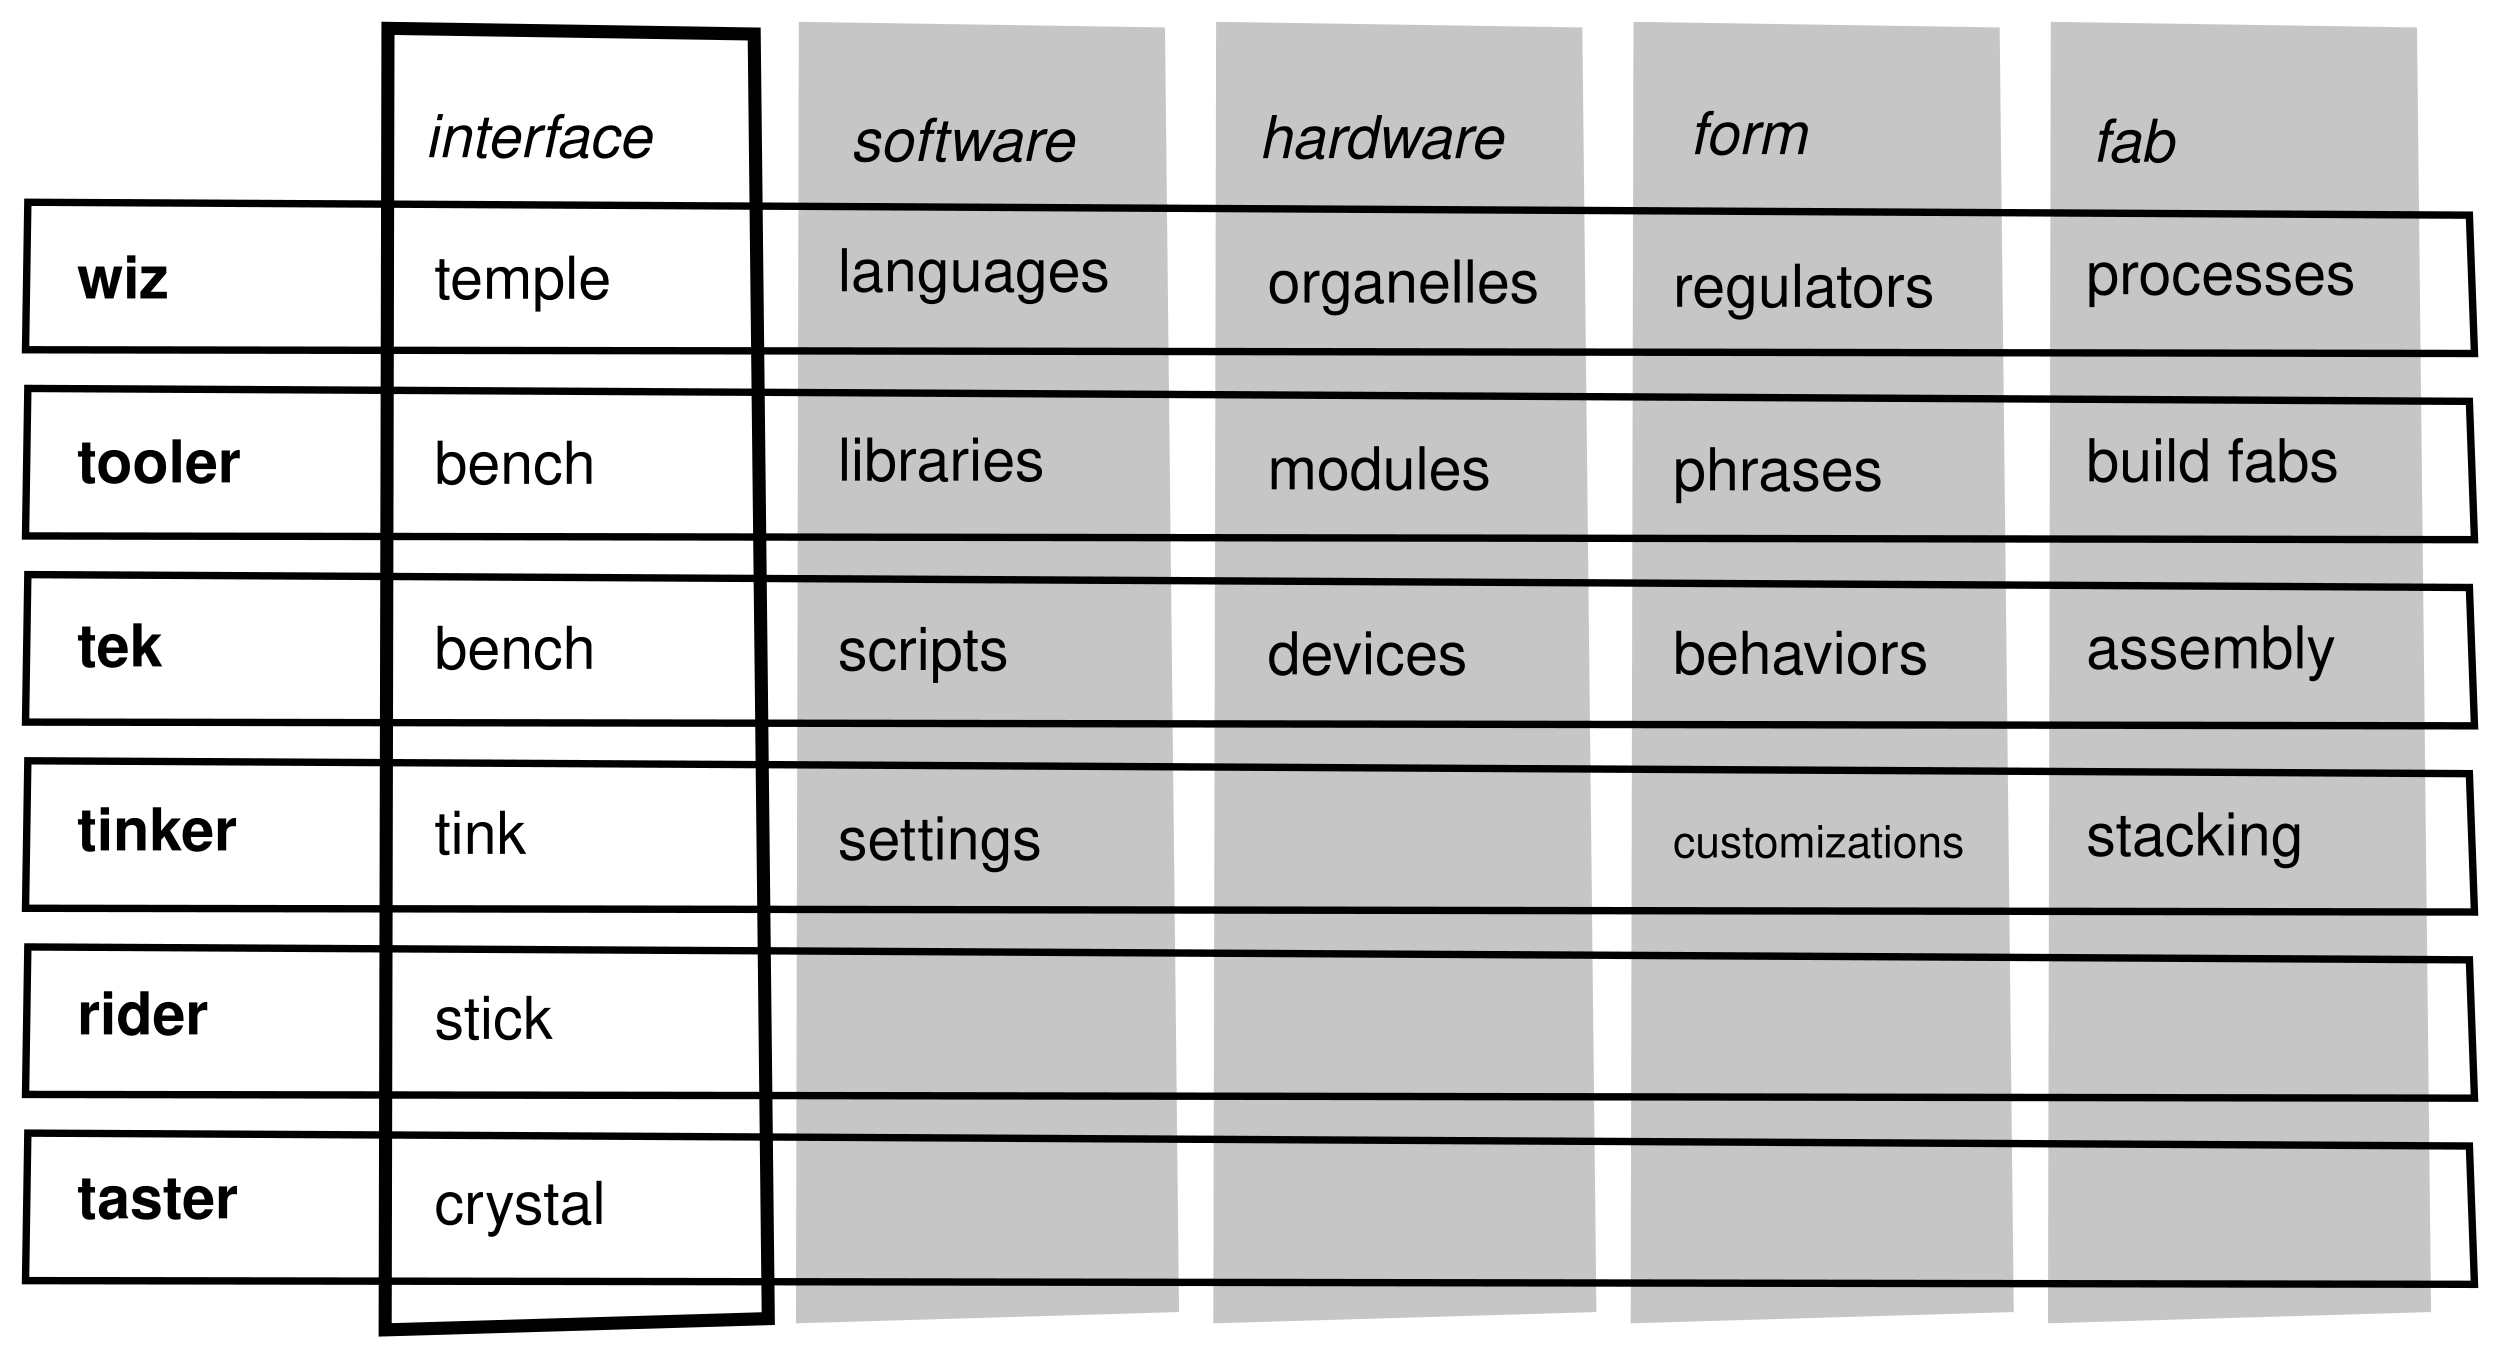
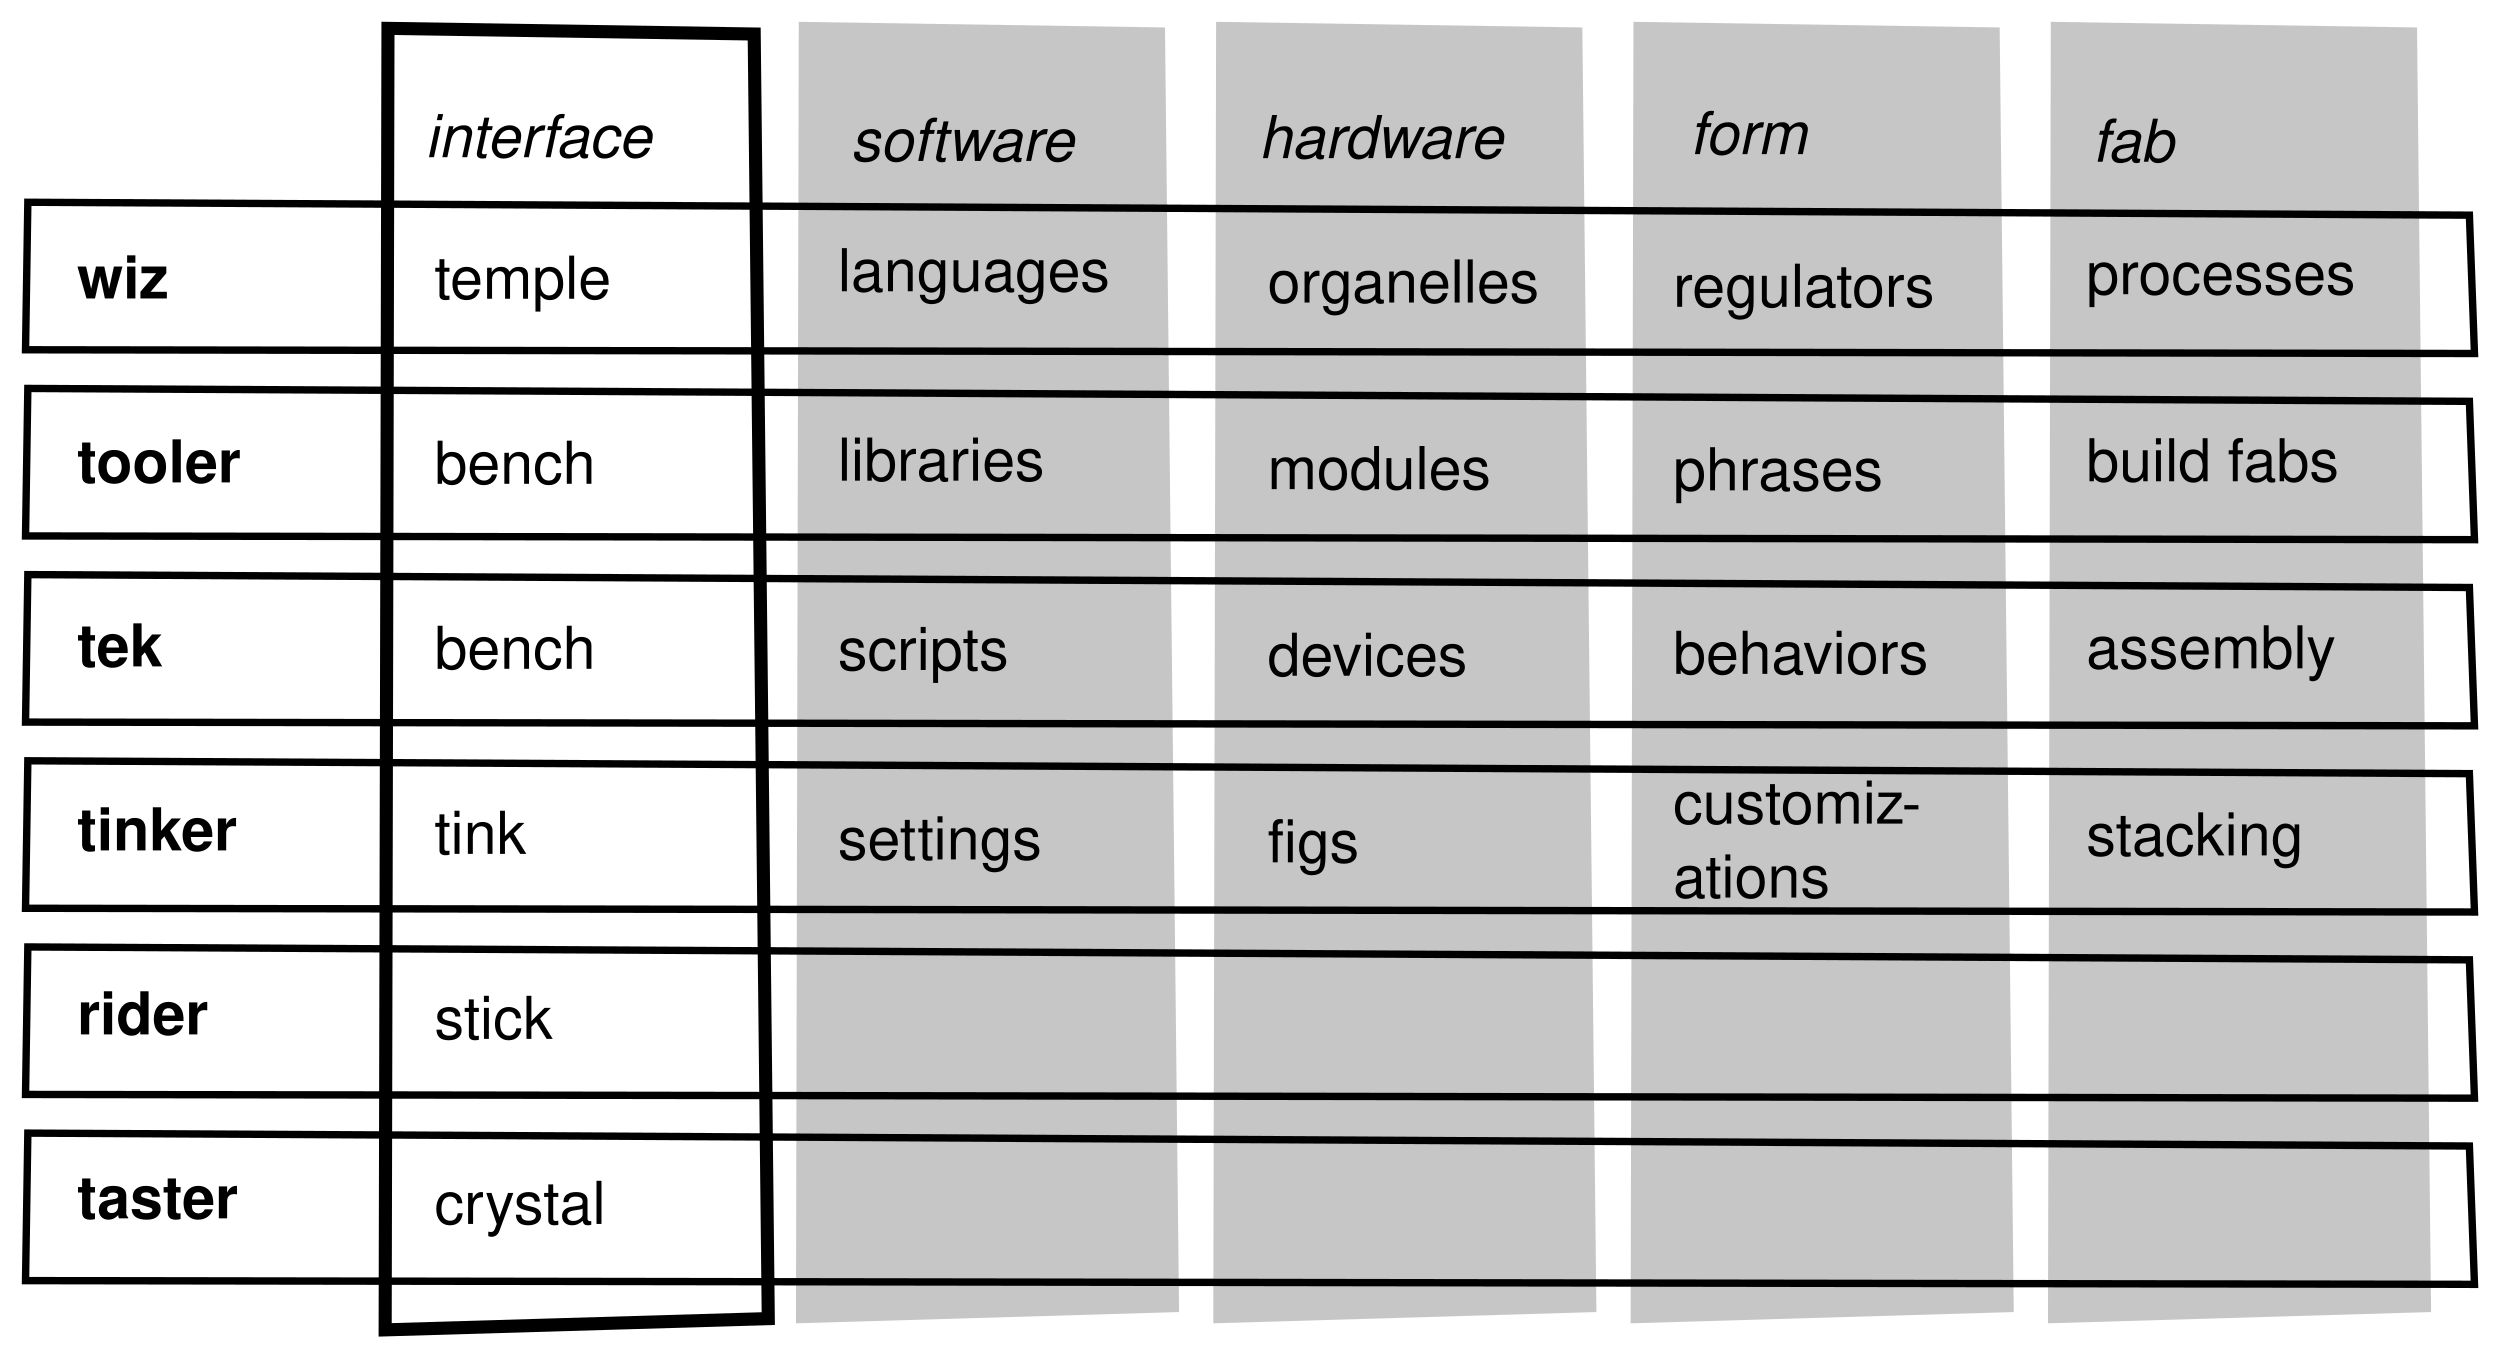
<svg xmlns="http://www.w3.org/2000/svg" width="2029.071" height="1113.02" id="svg4888" version="1.0">
  <defs id="defs4890">
    </defs>
  <g id="layer2" transform="translate(856.7723,662.2221)" />
  <g id="layer1" transform="translate(856.7723,662.2221)">
    <path style="fill:none;stroke:#000000;stroke-width:10.63;stroke-miterlimit:4;stroke-opacity:1;stroke-dasharray:none" d="m -541.882,-639.191 -2.286,1056.327 310.953,-9.146 -11.432,-1042.608 z" id="path9652-8-6" />
    <path style="fill:#c6c6c6;fill-opacity:1;stroke:none" d="m 807.711,-644.506 -2.286,1056.327 310.953,-9.146 -11.432,-1042.608 z" id="path9652-67" />
    <path style="fill:#c6c6c6;fill-opacity:1;stroke:none" d="M -208.47,-644.506 -210.756,411.821 100.197,402.675 88.765,-639.933 z" id="path9652-8" />
    <path style="fill:#c6c6c6;fill-opacity:1;stroke:none" d="m 130.257,-644.506 -2.286,1056.327 310.953,-9.146 -11.432,-1042.608 z" id="path9652-6" />
    <path style="fill:#c6c6c6;fill-opacity:1;stroke:none" d="m 468.984,-644.506 -2.286,1056.327 310.953,-9.146 -11.432,-1042.608 z" id="path9652" />
    <path style="fill:none;stroke:#000000;stroke-width:6;stroke-linecap:butt;stroke-linejoin:miter;stroke-miterlimit:4;stroke-opacity:1;stroke-dasharray:none" d="m -834.179,-498.052 -1.876,119.714 1987.638,3.029 -4.127,-112.282 z" id="path5844" />
    <text xml:space="preserve" style="font-size:48px;font-style:normal;font-variant:normal;font-weight:normal;font-stretch:normal;text-indent:0;text-align:start;text-decoration:none;line-height:125%;letter-spacing:0px;word-spacing:0px;text-transform:none;direction:ltr;block-progression:tb;writing-mode:lr-tb;text-anchor:start;baseline-shift:baseline;color:#000000;fill:#000000;fill-opacity:1;fill-rule:nonzero;stroke:none;marker:none;visibility:visible;display:inline;overflow:visible;enable-background:accumulate;font-family:Nimbus Sans L;-inkscape-font-specification:Nimbus Sans L" x="501.165" y="-413.23" id="text5846">
      <tspan id="tspan5848" x="501.165" y="-413.23" style="font-size:48px;font-style:normal;font-variant:normal;font-weight:normal;font-stretch:normal;text-indent:0;text-align:start;text-decoration:none;line-height:125%;letter-spacing:0px;word-spacing:0px;text-transform:none;direction:ltr;block-progression:tb;writing-mode:lr-tb;text-anchor:start;baseline-shift:baseline;color:#000000;fill:#000000;fill-opacity:1;fill-rule:nonzero;stroke:none;marker:none;visibility:visible;display:inline;overflow:visible;enable-background:accumulate;font-family:Nimbus Sans L;-inkscape-font-specification:Nimbus Sans L">regulators</tspan>
    </text>
    <g transform="matrix(-0.3082075,0,0,0.308108,749.5473,53.39714)" id="use5867" />
    <text xml:space="preserve" style="font-size:48px;font-style:normal;font-variant:normal;font-weight:bold;font-stretch:normal;text-indent:0;text-align:start;text-decoration:none;line-height:125%;letter-spacing:0px;word-spacing:0px;text-transform:none;direction:ltr;block-progression:tb;writing-mode:lr-tb;text-anchor:start;baseline-shift:baseline;color:#000000;fill:#000000;fill-opacity:1;fill-rule:nonzero;stroke:none;marker:none;visibility:visible;display:inline;overflow:visible;enable-background:accumulate;font-family:Nimbus Sans L;-inkscape-font-specification:Nimbus Sans L Bold" x="-794.122" y="326.622" id="text3485">
      <tspan id="tspan3487" x="-794.122" y="326.622">taster</tspan>
    </text>
    <text xml:space="preserve" style="font-size:48px;font-style:normal;font-variant:normal;font-weight:bold;font-stretch:normal;text-indent:0;text-align:start;text-decoration:none;line-height:125%;letter-spacing:0px;word-spacing:0px;text-transform:none;direction:ltr;block-progression:tb;writing-mode:lr-tb;text-anchor:start;baseline-shift:baseline;color:#000000;fill:#000000;fill-opacity:1;fill-rule:nonzero;stroke:none;marker:none;visibility:visible;display:inline;overflow:visible;enable-background:accumulate;font-family:Nimbus Sans L;-inkscape-font-specification:Nimbus Sans L Bold" x="-794.122" y="177.3" id="text3489">
      <tspan id="tspan3491" x="-794.122" y="177.3">rider</tspan>
    </text>
    <text xml:space="preserve" style="font-size:48px;font-style:normal;font-variant:normal;font-weight:bold;font-stretch:normal;text-indent:0;text-align:start;text-decoration:none;line-height:125%;letter-spacing:0px;word-spacing:0px;text-transform:none;direction:ltr;block-progression:tb;writing-mode:lr-tb;text-anchor:start;baseline-shift:baseline;color:#000000;fill:#000000;fill-opacity:1;fill-rule:nonzero;stroke:none;marker:none;visibility:visible;display:inline;overflow:visible;enable-background:accumulate;font-family:Nimbus Sans L;-inkscape-font-specification:Nimbus Sans L Bold" x="-794.122" y="-121.346" id="text3493">
      <tspan id="tspan3495" x="-794.122" y="-121.346">tek</tspan>
    </text>
    <text xml:space="preserve" style="font-size:48px;font-style:normal;font-variant:normal;font-weight:bold;font-stretch:normal;text-indent:0;text-align:start;text-decoration:none;line-height:125%;letter-spacing:0px;word-spacing:0px;text-transform:none;direction:ltr;block-progression:tb;writing-mode:lr-tb;text-anchor:start;baseline-shift:baseline;color:#000000;fill:#000000;fill-opacity:1;fill-rule:nonzero;stroke:none;marker:none;visibility:visible;display:inline;overflow:visible;enable-background:accumulate;font-family:Nimbus Sans L;-inkscape-font-specification:Nimbus Sans L Bold" x="-794.122" y="-270.668" id="text3497">
      <tspan id="tspan3499" x="-794.122" y="-270.668">tooler</tspan>
    </text>
    <text xml:space="preserve" style="font-size:48px;font-style:normal;font-variant:normal;font-weight:bold;font-stretch:normal;line-height:125%;letter-spacing:0px;word-spacing:0px;fill:#000000;fill-opacity:1;stroke:none;font-family:Nimbus Sans L;-inkscape-font-specification:Nimbus Sans L Bold" x="-794.122" y="-419.991" id="text3501">
      <tspan id="tspan3503" x="-794.122" y="-419.991">wiz</tspan>
    </text>
    <text xml:space="preserve" style="font-size:48px;font-style:normal;font-variant:normal;font-weight:bold;font-stretch:normal;text-indent:0;text-align:start;text-decoration:none;line-height:125%;letter-spacing:0px;word-spacing:0px;text-transform:none;direction:ltr;block-progression:tb;writing-mode:lr-tb;text-anchor:start;baseline-shift:baseline;color:#000000;fill:#000000;fill-opacity:1;fill-rule:nonzero;stroke:none;marker:none;visibility:visible;display:inline;overflow:visible;enable-background:accumulate;font-family:Nimbus Sans L;-inkscape-font-specification:Nimbus Sans L Bold" x="-794.122" y="27.977" id="text3505">
      <tspan id="tspan3507" x="-794.122" y="27.977">tinker</tspan>
    </text>
    <text xml:space="preserve" style="font-size:48px;font-style:normal;font-variant:normal;font-weight:normal;font-stretch:normal;text-indent:0;text-align:start;text-decoration:none;line-height:125%;letter-spacing:0px;word-spacing:0px;text-transform:none;direction:ltr;block-progression:tb;writing-mode:lr-tb;text-anchor:start;baseline-shift:baseline;color:#000000;fill:#000000;fill-opacity:1;fill-rule:nonzero;stroke:none;marker:none;visibility:visible;display:inline;overflow:visible;enable-background:accumulate;font-family:Nimbus Sans L;-inkscape-font-specification:Nimbus Sans L" x="-176.72" y="-425.835" id="text5846-9">
      <tspan id="tspan5848-1" x="-176.72" y="-425.835" style="font-size:48px;font-style:normal;font-variant:normal;font-weight:normal;font-stretch:normal;text-indent:0;text-align:start;text-decoration:none;line-height:125%;letter-spacing:0px;word-spacing:0px;text-transform:none;direction:ltr;block-progression:tb;writing-mode:lr-tb;text-anchor:start;baseline-shift:baseline;color:#000000;fill:#000000;fill-opacity:1;fill-rule:nonzero;stroke:none;marker:none;visibility:visible;display:inline;overflow:visible;enable-background:accumulate;font-family:Nimbus Sans L;-inkscape-font-specification:Nimbus Sans L">languages</tspan>
    </text>
    <text xml:space="preserve" style="font-size:48px;font-style:normal;font-variant:normal;font-weight:normal;font-stretch:normal;text-indent:0;text-align:start;text-decoration:none;line-height:125%;letter-spacing:0px;word-spacing:0px;text-transform:none;direction:ltr;block-progression:tb;writing-mode:lr-tb;text-anchor:start;baseline-shift:baseline;color:#000000;fill:#000000;fill-opacity:1;fill-rule:nonzero;stroke:none;marker:none;visibility:visible;display:inline;overflow:visible;enable-background:accumulate;font-family:Nimbus Sans L;-inkscape-font-specification:Nimbus Sans L" x="172.04" y="-416.689" id="text5846-8">
      <tspan id="tspan5848-8" x="172.04" y="-416.689" style="font-size:48px;font-style:normal;font-variant:normal;font-weight:normal;font-stretch:normal;text-indent:0;text-align:start;text-decoration:none;line-height:125%;letter-spacing:0px;word-spacing:0px;text-transform:none;direction:ltr;block-progression:tb;writing-mode:lr-tb;text-anchor:start;baseline-shift:baseline;color:#000000;fill:#000000;fill-opacity:1;fill-rule:nonzero;stroke:none;marker:none;visibility:visible;display:inline;overflow:visible;enable-background:accumulate;font-family:Nimbus Sans L;-inkscape-font-specification:Nimbus Sans L">organelles</tspan>
    </text>
    <text xml:space="preserve" style="font-size:48px;font-style:normal;font-variant:normal;font-weight:normal;font-stretch:normal;text-indent:0;text-align:start;text-decoration:none;line-height:125%;letter-spacing:0px;word-spacing:0px;text-transform:none;direction:ltr;block-progression:tb;writing-mode:lr-tb;text-anchor:start;baseline-shift:baseline;color:#000000;fill:#000000;fill-opacity:1;fill-rule:nonzero;stroke:none;marker:none;visibility:visible;display:inline;overflow:visible;enable-background:accumulate;font-family:Nimbus Sans L;-inkscape-font-specification:Nimbus Sans L" x="-504.157" y="-419.76" id="text5846-7">
      <tspan id="tspan5848-86" x="-504.157" y="-419.76" style="font-size:48px;font-style:normal;font-variant:normal;font-weight:normal;font-stretch:normal;text-indent:0;text-align:start;text-decoration:none;line-height:125%;letter-spacing:0px;word-spacing:0px;text-transform:none;direction:ltr;block-progression:tb;writing-mode:lr-tb;text-anchor:start;baseline-shift:baseline;color:#000000;fill:#000000;fill-opacity:1;fill-rule:nonzero;stroke:none;marker:none;visibility:visible;display:inline;overflow:visible;enable-background:accumulate;font-family:Nimbus Sans L;-inkscape-font-specification:Nimbus Sans L">temple</tspan>
    </text>
    <text xml:space="preserve" style="font-size:48px;font-style:italic;font-variant:normal;font-weight:normal;font-stretch:normal;line-height:125%;letter-spacing:0px;word-spacing:0px;fill:#000000;fill-opacity:1;stroke:none;font-family:Nimbus Sans L;-inkscape-font-specification:Nimbus Sans L Italic" x="-511.757" y="-534.646" id="text3501-9">
      <tspan id="tspan3503-3" x="-511.757" y="-534.646">interface</tspan>
    </text>
    <text xml:space="preserve" style="font-size:48px;font-style:italic;font-variant:normal;font-weight:normal;font-stretch:normal;text-indent:0;text-align:start;text-decoration:none;line-height:125%;letter-spacing:0px;word-spacing:0px;text-transform:none;direction:ltr;block-progression:tb;writing-mode:lr-tb;text-anchor:start;baseline-shift:baseline;color:#000000;fill:#000000;fill-opacity:1;fill-rule:nonzero;stroke:none;marker:none;visibility:visible;display:inline;overflow:visible;enable-background:accumulate;font-family:Nimbus Sans L;-inkscape-font-specification:Nimbus Sans L Italic" x="-166.509" y="-531.615" id="text3501-9-2">
      <tspan id="tspan3503-3-5" x="-166.509" y="-531.615">software</tspan>
    </text>
    <text xml:space="preserve" style="font-size:48px;font-style:italic;font-variant:normal;font-weight:normal;font-stretch:normal;text-indent:0;text-align:start;text-decoration:none;line-height:125%;letter-spacing:0px;word-spacing:0px;text-transform:none;direction:ltr;block-progression:tb;writing-mode:lr-tb;text-anchor:start;baseline-shift:baseline;color:#000000;fill:#000000;fill-opacity:1;fill-rule:nonzero;stroke:none;marker:none;visibility:visible;display:inline;overflow:visible;enable-background:accumulate;font-family:Nimbus Sans L;-inkscape-font-specification:Nimbus Sans L Italic" x="164.927" y="-533.902" id="text3501-9-2-3">
      <tspan id="tspan3503-3-5-7" x="164.927" y="-533.902">hardware</tspan>
    </text>
    <text xml:space="preserve" style="font-size:48px;font-style:italic;font-variant:normal;font-weight:normal;font-stretch:normal;text-indent:0;text-align:start;text-decoration:none;line-height:125%;letter-spacing:0px;word-spacing:0px;text-transform:none;direction:ltr;block-progression:tb;writing-mode:lr-tb;text-anchor:start;baseline-shift:baseline;color:#000000;fill:#000000;fill-opacity:1;fill-rule:nonzero;stroke:none;marker:none;visibility:visible;display:inline;overflow:visible;enable-background:accumulate;font-family:Nimbus Sans L;-inkscape-font-specification:Nimbus Sans L Italic" x="514.584" y="-537.135" id="text3501-9-2-38">
      <tspan id="tspan3503-3-5-9" x="514.584" y="-537.135">form</tspan>
    </text>
    <text xml:space="preserve" style="font-size:48px;font-style:italic;font-variant:normal;font-weight:normal;font-stretch:normal;text-indent:0;text-align:start;text-decoration:none;line-height:125%;letter-spacing:0px;word-spacing:0px;text-transform:none;direction:ltr;block-progression:tb;writing-mode:lr-tb;text-anchor:start;baseline-shift:baseline;color:#000000;fill:#000000;fill-opacity:1;fill-rule:nonzero;stroke:none;marker:none;visibility:visible;display:inline;overflow:visible;enable-background:accumulate;font-family:Nimbus Sans L;-inkscape-font-specification:Nimbus Sans L Italic" x="841.444" y="-530.946" id="text3501-9-2-38-5">
      <tspan id="tspan3503-3-5-9-9" x="841.444" y="-530.946">fab</tspan>
    </text>
    <text xml:space="preserve" style="font-size:48px;font-style:normal;font-variant:normal;font-weight:normal;font-stretch:normal;text-indent:0;text-align:start;text-decoration:none;line-height:125%;letter-spacing:0px;word-spacing:0px;text-transform:none;direction:ltr;block-progression:tb;writing-mode:lr-tb;text-anchor:start;baseline-shift:baseline;color:#000000;fill:#000000;fill-opacity:1;fill-rule:nonzero;stroke:none;marker:none;visibility:visible;display:inline;overflow:visible;enable-background:accumulate;font-family:Nimbus Sans L;-inkscape-font-specification:Nimbus Sans L" x="836.506" y="-423.435" id="text5846-88">
      <tspan id="tspan5848-6" x="836.506" y="-423.435" style="font-size:48px;font-style:normal;font-variant:normal;font-weight:normal;font-stretch:normal;text-indent:0;text-align:start;text-decoration:none;line-height:125%;letter-spacing:0px;word-spacing:0px;text-transform:none;direction:ltr;block-progression:tb;writing-mode:lr-tb;text-anchor:start;baseline-shift:baseline;color:#000000;fill:#000000;fill-opacity:1;fill-rule:nonzero;stroke:none;marker:none;visibility:visible;display:inline;overflow:visible;enable-background:accumulate;font-family:Nimbus Sans L;-inkscape-font-specification:Nimbus Sans L">processes</tspan>
    </text>
    <path style="fill:none;stroke:#000000;stroke-width:6;stroke-linecap:butt;stroke-linejoin:miter;stroke-miterlimit:4;stroke-opacity:1;stroke-dasharray:none" d="m -834.179,-346.952 -1.876,119.714 1987.638,3.029 -4.127,-112.282 z" id="path5844-5" />
    <path style="fill:none;stroke:#000000;stroke-width:6;stroke-linecap:butt;stroke-linejoin:miter;stroke-miterlimit:4;stroke-opacity:1;stroke-dasharray:none" d="m -834.179,-195.852 -1.876,119.714 1987.638,3.029 -4.127,-112.282 z" id="path5844-7" />
    <path style="fill:none;stroke:#000000;stroke-width:6;stroke-linecap:butt;stroke-linejoin:miter;stroke-miterlimit:4;stroke-opacity:1;stroke-dasharray:none" d="m -834.179,-44.752 -1.876,119.714 1987.638,3.029 -4.127,-112.282 z" id="path5844-1" />
    <path style="fill:none;stroke:#000000;stroke-width:6;stroke-linecap:butt;stroke-linejoin:miter;stroke-miterlimit:4;stroke-opacity:1;stroke-dasharray:none" d="m -834.179,106.348 -1.876,119.714 1987.638,3.029 -4.127,-112.282 z" id="path5844-8" />
    <path style="fill:none;stroke:#000000;stroke-width:6;stroke-linecap:butt;stroke-linejoin:miter;stroke-miterlimit:4;stroke-opacity:1;stroke-dasharray:none" d="m -834.179,257.449 -1.876,119.714 1987.638,3.029 -4.127,-112.282 z" id="path5844-6" />
    <text xml:space="preserve" style="font-size:48px;font-style:normal;font-variant:normal;font-weight:normal;font-stretch:normal;text-indent:0;text-align:start;text-decoration:none;line-height:125%;letter-spacing:0px;word-spacing:0px;text-transform:none;direction:ltr;block-progression:tb;writing-mode:lr-tb;text-anchor:start;baseline-shift:baseline;color:#000000;fill:#000000;fill-opacity:1;fill-rule:nonzero;stroke:none;marker:none;visibility:visible;display:inline;overflow:visible;enable-background:accumulate;font-family:Nimbus Sans L;-inkscape-font-specification:Nimbus Sans L" x="-504.157" y="-269.577" id="text5846-7-6">
      <tspan id="tspan5848-86-5" x="-504.157" y="-269.577" style="font-size:48px;font-style:normal;font-variant:normal;font-weight:normal;font-stretch:normal;text-indent:0;text-align:start;text-decoration:none;line-height:125%;letter-spacing:0px;word-spacing:0px;text-transform:none;direction:ltr;block-progression:tb;writing-mode:lr-tb;text-anchor:start;baseline-shift:baseline;color:#000000;fill:#000000;fill-opacity:1;fill-rule:nonzero;stroke:none;marker:none;visibility:visible;display:inline;overflow:visible;enable-background:accumulate;font-family:Nimbus Sans L;-inkscape-font-specification:Nimbus Sans L">bench</tspan>
    </text>
    <text xml:space="preserve" style="font-size:48px;font-style:normal;font-variant:normal;font-weight:normal;font-stretch:normal;text-indent:0;text-align:start;text-decoration:none;line-height:125%;letter-spacing:0px;word-spacing:0px;text-transform:none;direction:ltr;block-progression:tb;writing-mode:lr-tb;text-anchor:start;baseline-shift:baseline;color:#000000;fill:#000000;fill-opacity:1;fill-rule:nonzero;stroke:none;marker:none;visibility:visible;display:inline;overflow:visible;enable-background:accumulate;font-family:Nimbus Sans L;-inkscape-font-specification:Nimbus Sans L" x="-504.157" y="-119.394" id="text5846-7-9">
      <tspan id="tspan5848-86-4" x="-504.157" y="-119.394" style="font-size:48px;font-style:normal;font-variant:normal;font-weight:normal;font-stretch:normal;text-indent:0;text-align:start;text-decoration:none;line-height:125%;letter-spacing:0px;word-spacing:0px;text-transform:none;direction:ltr;block-progression:tb;writing-mode:lr-tb;text-anchor:start;baseline-shift:baseline;color:#000000;fill:#000000;fill-opacity:1;fill-rule:nonzero;stroke:none;marker:none;visibility:visible;display:inline;overflow:visible;enable-background:accumulate;font-family:Nimbus Sans L;-inkscape-font-specification:Nimbus Sans L">bench</tspan>
    </text>
    <text xml:space="preserve" style="font-size:48px;font-style:normal;font-variant:normal;font-weight:normal;font-stretch:normal;text-indent:0;text-align:start;text-decoration:none;line-height:125%;letter-spacing:0px;word-spacing:0px;text-transform:none;direction:ltr;block-progression:tb;writing-mode:lr-tb;text-anchor:start;baseline-shift:baseline;color:#000000;fill:#000000;fill-opacity:1;fill-rule:nonzero;stroke:none;marker:none;visibility:visible;display:inline;overflow:visible;enable-background:accumulate;font-family:Nimbus Sans L;-inkscape-font-specification:Nimbus Sans L" x="-504.157" y="30.789" id="text5846-7-3">
      <tspan x="-504.157" y="30.789" style="font-size:48px;font-style:normal;font-variant:normal;font-weight:normal;font-stretch:normal;text-indent:0;text-align:start;text-decoration:none;line-height:125%;letter-spacing:0px;word-spacing:0px;text-transform:none;direction:ltr;block-progression:tb;writing-mode:lr-tb;text-anchor:start;baseline-shift:baseline;color:#000000;fill:#000000;fill-opacity:1;fill-rule:nonzero;stroke:none;marker:none;visibility:visible;display:inline;overflow:visible;enable-background:accumulate;font-family:Nimbus Sans L;-inkscape-font-specification:Nimbus Sans L" id="tspan9970">tink</tspan>
    </text>
    <text xml:space="preserve" style="font-size:48px;font-style:normal;font-variant:normal;font-weight:normal;font-stretch:normal;text-indent:0;text-align:start;text-decoration:none;line-height:125%;letter-spacing:0px;word-spacing:0px;text-transform:none;direction:ltr;block-progression:tb;writing-mode:lr-tb;text-anchor:start;baseline-shift:baseline;color:#000000;fill:#000000;fill-opacity:1;fill-rule:nonzero;stroke:none;marker:none;visibility:visible;display:inline;overflow:visible;enable-background:accumulate;font-family:Nimbus Sans L;-inkscape-font-specification:Nimbus Sans L" x="-504.157" y="180.972" id="text5846-7-4">
      <tspan id="tspan5848-86-6" x="-504.157" y="180.972" style="font-size:48px;font-style:normal;font-variant:normal;font-weight:normal;font-stretch:normal;text-indent:0;text-align:start;text-decoration:none;line-height:125%;letter-spacing:0px;word-spacing:0px;text-transform:none;direction:ltr;block-progression:tb;writing-mode:lr-tb;text-anchor:start;baseline-shift:baseline;color:#000000;fill:#000000;fill-opacity:1;fill-rule:nonzero;stroke:none;marker:none;visibility:visible;display:inline;overflow:visible;enable-background:accumulate;font-family:Nimbus Sans L;-inkscape-font-specification:Nimbus Sans L">stick</tspan>
    </text>
    <text xml:space="preserve" style="font-size:48px;font-style:normal;font-variant:normal;font-weight:normal;font-stretch:normal;text-indent:0;text-align:start;text-decoration:none;line-height:125%;letter-spacing:0px;word-spacing:0px;text-transform:none;direction:ltr;block-progression:tb;writing-mode:lr-tb;text-anchor:start;baseline-shift:baseline;color:#000000;fill:#000000;fill-opacity:1;fill-rule:nonzero;stroke:none;marker:none;visibility:visible;display:inline;overflow:visible;enable-background:accumulate;font-family:Nimbus Sans L;-inkscape-font-specification:Nimbus Sans L" x="-504.157" y="331.155" id="text5846-7-35">
      <tspan id="tspan5848-86-12" x="-504.157" y="331.155" style="font-size:48px;font-style:normal;font-variant:normal;font-weight:normal;font-stretch:normal;text-indent:0;text-align:start;text-decoration:none;line-height:125%;letter-spacing:0px;word-spacing:0px;text-transform:none;direction:ltr;block-progression:tb;writing-mode:lr-tb;text-anchor:start;baseline-shift:baseline;color:#000000;fill:#000000;fill-opacity:1;fill-rule:nonzero;stroke:none;marker:none;visibility:visible;display:inline;overflow:visible;enable-background:accumulate;font-family:Nimbus Sans L;-inkscape-font-specification:Nimbus Sans L">crystal</tspan>
    </text>
    <text xml:space="preserve" style="font-size:48px;font-style:normal;font-variant:normal;font-weight:normal;font-stretch:normal;text-indent:0;text-align:start;text-decoration:none;line-height:125%;letter-spacing:0px;word-spacing:0px;text-transform:none;direction:ltr;block-progression:tb;writing-mode:lr-tb;text-anchor:start;baseline-shift:baseline;color:#000000;fill:#000000;fill-opacity:1;fill-rule:nonzero;stroke:none;marker:none;visibility:visible;display:inline;overflow:visible;enable-background:accumulate;font-family:Nimbus Sans L;-inkscape-font-specification:Nimbus Sans L" x="-176.72" y="-272.126" id="text5846-7-6-0">
      <tspan id="tspan5848-86-5-3" x="-176.72" y="-272.126" style="font-size:48px;font-style:normal;font-variant:normal;font-weight:normal;font-stretch:normal;text-indent:0;text-align:start;text-decoration:none;line-height:125%;letter-spacing:0px;word-spacing:0px;text-transform:none;direction:ltr;block-progression:tb;writing-mode:lr-tb;text-anchor:start;baseline-shift:baseline;color:#000000;fill:#000000;fill-opacity:1;fill-rule:nonzero;stroke:none;marker:none;visibility:visible;display:inline;overflow:visible;enable-background:accumulate;font-family:Nimbus Sans L;-inkscape-font-specification:Nimbus Sans L">libraries</tspan>
    </text>
    <text xml:space="preserve" style="font-size:48px;font-style:normal;font-variant:normal;font-weight:normal;font-stretch:normal;text-indent:0;text-align:start;text-decoration:none;line-height:125%;letter-spacing:0px;word-spacing:0px;text-transform:none;direction:ltr;block-progression:tb;writing-mode:lr-tb;text-anchor:start;baseline-shift:baseline;color:#000000;fill:#000000;fill-opacity:1;fill-rule:nonzero;stroke:none;marker:none;visibility:visible;display:inline;overflow:visible;enable-background:accumulate;font-family:Nimbus Sans L;-inkscape-font-specification:Nimbus Sans L" x="-176.72" y="-118.418" id="text5846-7-9-0">
      <tspan id="tspan5848-86-4-2" x="-176.72" y="-118.418" style="font-size:48px;font-style:normal;font-variant:normal;font-weight:normal;font-stretch:normal;text-indent:0;text-align:start;text-decoration:none;line-height:125%;letter-spacing:0px;word-spacing:0px;text-transform:none;direction:ltr;block-progression:tb;writing-mode:lr-tb;text-anchor:start;baseline-shift:baseline;color:#000000;fill:#000000;fill-opacity:1;fill-rule:nonzero;stroke:none;marker:none;visibility:visible;display:inline;overflow:visible;enable-background:accumulate;font-family:Nimbus Sans L;-inkscape-font-specification:Nimbus Sans L">scripts</tspan>
    </text>
    <text xml:space="preserve" style="font-size:48px;font-style:normal;font-variant:normal;font-weight:normal;font-stretch:normal;text-indent:0;text-align:start;text-decoration:none;line-height:125%;letter-spacing:0px;word-spacing:0px;text-transform:none;direction:ltr;block-progression:tb;writing-mode:lr-tb;text-anchor:start;baseline-shift:baseline;color:#000000;fill:#000000;fill-opacity:1;fill-rule:nonzero;stroke:none;marker:none;visibility:visible;display:inline;overflow:visible;enable-background:accumulate;font-family:Nimbus Sans L;-inkscape-font-specification:Nimbus Sans L" x="-176.72" y="35.291" id="text5846-7-3-9">
      <tspan x="-176.72" y="35.291" style="font-size:48px;font-style:normal;font-variant:normal;font-weight:normal;font-stretch:normal;text-indent:0;text-align:start;text-decoration:none;line-height:125%;letter-spacing:0px;word-spacing:0px;text-transform:none;direction:ltr;block-progression:tb;writing-mode:lr-tb;text-anchor:start;baseline-shift:baseline;color:#000000;fill:#000000;fill-opacity:1;fill-rule:nonzero;stroke:none;marker:none;visibility:visible;display:inline;overflow:visible;enable-background:accumulate;font-family:Nimbus Sans L;-inkscape-font-specification:Nimbus Sans L" id="tspan9970-8">settings</tspan>
    </text>
-     <text xml:space="preserve" style="font-size:48px;font-style:normal;font-variant:normal;font-weight:normal;font-stretch:normal;text-indent:0;text-align:start;text-decoration:none;line-height:125%;letter-spacing:0px;word-spacing:0px;text-transform:none;direction:ltr;block-progression:tb;writing-mode:lr-tb;text-anchor:start;baseline-shift:baseline;color:#000000;fill:#000000;fill-opacity:1;fill-rule:nonzero;stroke:none;marker:none;visibility:visible;display:inline;overflow:visible;enable-background:accumulate;font-family:Nimbus Sans L;-inkscape-font-specification:Nimbus Sans L" x="172.04" y="-265.075" id="text5846-7-6-5">
-       <tspan id="tspan5848-86-5-8" x="172.04" y="-265.075" style="font-size:48px;font-style:normal;font-variant:normal;font-weight:normal;font-stretch:normal;text-indent:0;text-align:start;text-decoration:none;line-height:125%;letter-spacing:0px;word-spacing:0px;text-transform:none;direction:ltr;block-progression:tb;writing-mode:lr-tb;text-anchor:start;baseline-shift:baseline;color:#000000;fill:#000000;fill-opacity:1;fill-rule:nonzero;stroke:none;marker:none;visibility:visible;display:inline;overflow:visible;enable-background:accumulate;font-family:Nimbus Sans L;-inkscape-font-specification:Nimbus Sans L">modules</tspan>
+     <text xml:space="preserve" style="font-size:48px;font-style:normal;font-variant:normal;font-weight:normal;font-stretch:normal;text-indent:0;text-align:start;text-decoration:none;line-height:125%;letter-spacing:0px;word-spacing:0px;text-transform:none;direction:ltr;block-progression:tb;writing-mode:lr-tb;text-anchor:start;baseline-shift:baseline;color:#000000;fill:#000000;fill-opacity:1;fill-rule:nonzero;stroke:none;marker:none;visibility:visible;display:inline;overflow:visible;enable-background:accumulate;font-family:Nimbus Sans L;-inkscape-font-specification:Nimbus Sans L" x="172.04" y="-265.23" id="text5846-7-6-5">
+       <tspan id="tspan5848-86-5-8" x="172.04" y="-265.23" style="font-size:48px;font-style:normal;font-variant:normal;font-weight:normal;font-stretch:normal;text-indent:0;text-align:start;text-decoration:none;line-height:125%;letter-spacing:0px;word-spacing:0px;text-transform:none;direction:ltr;block-progression:tb;writing-mode:lr-tb;text-anchor:start;baseline-shift:baseline;color:#000000;fill:#000000;fill-opacity:1;fill-rule:nonzero;stroke:none;marker:none;visibility:visible;display:inline;overflow:visible;enable-background:accumulate;font-family:Nimbus Sans L;-inkscape-font-specification:Nimbus Sans L">modules</tspan>
    </text>
-     <text xml:space="preserve" style="font-size:48px;font-style:normal;font-variant:normal;font-weight:normal;font-stretch:normal;text-indent:0;text-align:start;text-decoration:none;line-height:125%;letter-spacing:0px;word-spacing:0px;text-transform:none;direction:ltr;block-progression:tb;writing-mode:lr-tb;text-anchor:start;baseline-shift:baseline;color:#000000;fill:#000000;fill-opacity:1;fill-rule:nonzero;stroke:none;marker:none;visibility:visible;display:inline;overflow:visible;enable-background:accumulate;font-family:Nimbus Sans L;-inkscape-font-specification:Nimbus Sans L" x="172.04" y="-114.892" id="text5846-7-9-2">
-       <tspan id="tspan5848-86-4-0" x="172.04" y="-114.892" style="font-size:48px;font-style:normal;font-variant:normal;font-weight:normal;font-stretch:normal;text-indent:0;text-align:start;text-decoration:none;line-height:125%;letter-spacing:0px;word-spacing:0px;text-transform:none;direction:ltr;block-progression:tb;writing-mode:lr-tb;text-anchor:start;baseline-shift:baseline;color:#000000;fill:#000000;fill-opacity:1;fill-rule:nonzero;stroke:none;marker:none;visibility:visible;display:inline;overflow:visible;enable-background:accumulate;font-family:Nimbus Sans L;-inkscape-font-specification:Nimbus Sans L">devices</tspan>
+     <text xml:space="preserve" style="font-size:48px;font-style:normal;font-variant:normal;font-weight:normal;font-stretch:normal;text-indent:0;text-align:start;text-decoration:none;line-height:125%;letter-spacing:0px;word-spacing:0px;text-transform:none;direction:ltr;block-progression:tb;writing-mode:lr-tb;text-anchor:start;baseline-shift:baseline;color:#000000;fill:#000000;fill-opacity:1;fill-rule:nonzero;stroke:none;marker:none;visibility:visible;display:inline;overflow:visible;enable-background:accumulate;font-family:Nimbus Sans L;-inkscape-font-specification:Nimbus Sans L" x="172.04" y="-113.771" id="text5846-7-9-2">
+       <tspan id="tspan5848-86-4-0" x="172.04" y="-113.771" style="font-size:48px;font-style:normal;font-variant:normal;font-weight:normal;font-stretch:normal;text-indent:0;text-align:start;text-decoration:none;line-height:125%;letter-spacing:0px;word-spacing:0px;text-transform:none;direction:ltr;block-progression:tb;writing-mode:lr-tb;text-anchor:start;baseline-shift:baseline;color:#000000;fill:#000000;fill-opacity:1;fill-rule:nonzero;stroke:none;marker:none;visibility:visible;display:inline;overflow:visible;enable-background:accumulate;font-family:Nimbus Sans L;-inkscape-font-specification:Nimbus Sans L">devices</tspan>
    </text>
    <text xml:space="preserve" style="font-size:48px;font-style:normal;font-variant:normal;font-weight:normal;font-stretch:normal;text-indent:0;text-align:start;text-decoration:none;line-height:125%;letter-spacing:0px;word-spacing:0px;text-transform:none;direction:ltr;block-progression:tb;writing-mode:lr-tb;text-anchor:start;baseline-shift:baseline;color:#000000;fill:#000000;fill-opacity:1;fill-rule:nonzero;stroke:none;marker:none;visibility:visible;display:inline;overflow:visible;enable-background:accumulate;font-family:Nimbus Sans L;-inkscape-font-specification:Nimbus Sans L" x="501.165" y="-264.262" id="text5846-7-6-2">
      <tspan id="tspan5848-86-5-4" x="501.165" y="-264.262" style="font-size:48px;font-style:normal;font-variant:normal;font-weight:normal;font-stretch:normal;text-indent:0;text-align:start;text-decoration:none;line-height:125%;letter-spacing:0px;word-spacing:0px;text-transform:none;direction:ltr;block-progression:tb;writing-mode:lr-tb;text-anchor:start;baseline-shift:baseline;color:#000000;fill:#000000;fill-opacity:1;fill-rule:nonzero;stroke:none;marker:none;visibility:visible;display:inline;overflow:visible;enable-background:accumulate;font-family:Nimbus Sans L;-inkscape-font-specification:Nimbus Sans L">phrases</tspan>
    </text>
    <text xml:space="preserve" style="font-size:48px;font-style:normal;font-variant:normal;font-weight:normal;font-stretch:normal;text-indent:0;text-align:start;text-decoration:none;line-height:125%;letter-spacing:0px;word-spacing:0px;text-transform:none;direction:ltr;block-progression:tb;writing-mode:lr-tb;text-anchor:start;baseline-shift:baseline;color:#000000;fill:#000000;fill-opacity:1;fill-rule:nonzero;stroke:none;marker:none;visibility:visible;display:inline;overflow:visible;enable-background:accumulate;font-family:Nimbus Sans L;-inkscape-font-specification:Nimbus Sans L" x="501.165" y="-115.294" id="text5846-7-9-9">
      <tspan id="tspan5848-86-4-8" x="501.165" y="-115.294" style="font-size:48px;font-style:normal;font-variant:normal;font-weight:normal;font-stretch:normal;text-indent:0;text-align:start;text-decoration:none;line-height:125%;letter-spacing:0px;word-spacing:0px;text-transform:none;direction:ltr;block-progression:tb;writing-mode:lr-tb;text-anchor:start;baseline-shift:baseline;color:#000000;fill:#000000;fill-opacity:1;fill-rule:nonzero;stroke:none;marker:none;visibility:visible;display:inline;overflow:visible;enable-background:accumulate;font-family:Nimbus Sans L;-inkscape-font-specification:Nimbus Sans L">behaviors</tspan>
    </text>
-     <text xml:space="preserve" style="font-size:36px;font-style:normal;font-variant:normal;font-weight:normal;font-stretch:normal;text-indent:0;text-align:start;text-decoration:none;line-height:125%;letter-spacing:0px;word-spacing:0px;text-transform:none;direction:ltr;block-progression:tb;writing-mode:lr-tb;text-anchor:start;baseline-shift:baseline;color:#000000;fill:#000000;fill-opacity:1;fill-rule:nonzero;stroke:none;marker:none;visibility:visible;display:inline;overflow:visible;enable-background:accumulate;font-family:Nimbus Sans L;-inkscape-font-specification:Nimbus Sans L" x="501.165" y="33.674" id="text5846-7-3-6">
-       <tspan x="501.165" y="33.674" style="font-size:36px;font-style:normal;font-variant:normal;font-weight:normal;font-stretch:normal;text-indent:0;text-align:start;text-decoration:none;line-height:125%;letter-spacing:0px;word-spacing:0px;text-transform:none;direction:ltr;block-progression:tb;writing-mode:lr-tb;text-anchor:start;baseline-shift:baseline;color:#000000;fill:#000000;fill-opacity:1;fill-rule:nonzero;stroke:none;marker:none;visibility:visible;display:inline;overflow:visible;enable-background:accumulate;font-family:Nimbus Sans L;-inkscape-font-specification:Nimbus Sans L" id="tspan9970-85">customizations</tspan>
+     <text xml:space="preserve" style="font-size:48px;font-style:normal;font-variant:normal;font-weight:normal;font-stretch:normal;text-indent:0;text-align:start;text-decoration:none;line-height:125%;letter-spacing:0px;word-spacing:0px;text-transform:none;direction:ltr;block-progression:tb;writing-mode:lr-tb;text-anchor:start;baseline-shift:baseline;color:#000000;fill:#000000;fill-opacity:1;fill-rule:nonzero;stroke:none;marker:none;visibility:visible;display:inline;overflow:visible;enable-background:accumulate;font-family:Nimbus Sans L;-inkscape-font-specification:Nimbus Sans L" x="501.165" y="6.237" id="text5846-7-3-6">
+       <tspan x="501.165" y="6.237" style="font-size:48px;font-style:normal;font-variant:normal;font-weight:normal;font-stretch:normal;text-indent:0;text-align:start;text-decoration:none;line-height:125%;letter-spacing:0px;word-spacing:0px;text-transform:none;direction:ltr;block-progression:tb;writing-mode:lr-tb;text-anchor:start;baseline-shift:baseline;color:#000000;fill:#000000;fill-opacity:1;fill-rule:nonzero;stroke:none;marker:none;visibility:visible;display:inline;overflow:visible;enable-background:accumulate;font-family:Nimbus Sans L;-inkscape-font-specification:Nimbus Sans L" id="tspan9970-85">customiz-</tspan>
+       <tspan x="501.165" y="66.237" style="font-size:48px;font-style:normal;font-variant:normal;font-weight:normal;font-stretch:normal;text-indent:0;text-align:start;text-decoration:none;line-height:125%;letter-spacing:0px;word-spacing:0px;text-transform:none;direction:ltr;block-progression:tb;writing-mode:lr-tb;text-anchor:start;baseline-shift:baseline;color:#000000;fill:#000000;fill-opacity:1;fill-rule:nonzero;stroke:none;marker:none;visibility:visible;display:inline;overflow:visible;enable-background:accumulate;font-family:Nimbus Sans L;-inkscape-font-specification:Nimbus Sans L" id="tspan12448">ations</tspan>
    </text>
    <text xml:space="preserve" style="font-size:48px;font-style:normal;font-variant:normal;font-weight:normal;font-stretch:normal;text-indent:0;text-align:start;text-decoration:none;line-height:125%;letter-spacing:0px;word-spacing:0px;text-transform:none;direction:ltr;block-progression:tb;writing-mode:lr-tb;text-anchor:start;baseline-shift:baseline;color:#000000;fill:#000000;fill-opacity:1;fill-rule:nonzero;stroke:none;marker:none;visibility:visible;display:inline;overflow:visible;enable-background:accumulate;font-family:Nimbus Sans L;-inkscape-font-specification:Nimbus Sans L" x="836.506" y="-119.774" id="text5846-7-9-02">
      <tspan id="tspan5848-86-4-9" x="836.506" y="-119.774" style="font-size:48px;font-style:normal;font-variant:normal;font-weight:normal;font-stretch:normal;text-indent:0;text-align:start;text-decoration:none;line-height:125%;letter-spacing:0px;word-spacing:0px;text-transform:none;direction:ltr;block-progression:tb;writing-mode:lr-tb;text-anchor:start;baseline-shift:baseline;color:#000000;fill:#000000;fill-opacity:1;fill-rule:nonzero;stroke:none;marker:none;visibility:visible;display:inline;overflow:visible;enable-background:accumulate;font-family:Nimbus Sans L;-inkscape-font-specification:Nimbus Sans L">assembly</tspan>
    </text>
    <text xml:space="preserve" style="font-size:48px;font-style:normal;font-variant:normal;font-weight:normal;font-stretch:normal;text-indent:0;text-align:start;text-decoration:none;line-height:125%;letter-spacing:0px;word-spacing:0px;text-transform:none;direction:ltr;block-progression:tb;writing-mode:lr-tb;text-anchor:start;baseline-shift:baseline;color:#000000;fill:#000000;fill-opacity:1;fill-rule:nonzero;stroke:none;marker:none;visibility:visible;display:inline;overflow:visible;enable-background:accumulate;font-family:Nimbus Sans L;-inkscape-font-specification:Nimbus Sans L" x="836.506" y="32.057" id="text5846-7-3-0">
      <tspan x="836.506" y="32.057" style="font-size:48px;font-style:normal;font-variant:normal;font-weight:normal;font-stretch:normal;text-indent:0;text-align:start;text-decoration:none;line-height:125%;letter-spacing:0px;word-spacing:0px;text-transform:none;direction:ltr;block-progression:tb;writing-mode:lr-tb;text-anchor:start;baseline-shift:baseline;color:#000000;fill:#000000;fill-opacity:1;fill-rule:nonzero;stroke:none;marker:none;visibility:visible;display:inline;overflow:visible;enable-background:accumulate;font-family:Nimbus Sans L;-inkscape-font-specification:Nimbus Sans L" id="tspan9970-0">stacking</tspan>
    </text>
    <text xml:space="preserve" style="font-size:48px;font-style:normal;font-variant:normal;font-weight:normal;font-stretch:normal;text-indent:0;text-align:start;text-decoration:none;line-height:125%;letter-spacing:0px;word-spacing:0px;text-transform:none;direction:ltr;block-progression:tb;writing-mode:lr-tb;text-anchor:start;baseline-shift:baseline;color:#000000;fill:#000000;fill-opacity:1;fill-rule:nonzero;stroke:none;marker:none;visibility:visible;display:inline;overflow:visible;enable-background:accumulate;font-family:Nimbus Sans L;-inkscape-font-specification:Nimbus Sans L" x="836.506" y="-271.604" id="text5846-7-9-02-5">
      <tspan id="tspan5848-86-4-9-9" x="836.506" y="-271.604" style="font-size:48px;font-style:normal;font-variant:normal;font-weight:normal;font-stretch:normal;text-indent:0;text-align:start;text-decoration:none;line-height:125%;letter-spacing:0px;word-spacing:0px;text-transform:none;direction:ltr;block-progression:tb;writing-mode:lr-tb;text-anchor:start;baseline-shift:baseline;color:#000000;fill:#000000;fill-opacity:1;fill-rule:nonzero;stroke:none;marker:none;visibility:visible;display:inline;overflow:visible;enable-background:accumulate;font-family:Nimbus Sans L;-inkscape-font-specification:Nimbus Sans L">build fabs</tspan>
    </text>
+     <text xml:space="preserve" style="font-size:48px;font-style:normal;font-variant:normal;font-weight:normal;font-stretch:normal;text-indent:0;text-align:start;text-decoration:none;line-height:125%;letter-spacing:0px;word-spacing:0px;text-transform:none;direction:ltr;block-progression:tb;writing-mode:lr-tb;text-anchor:start;baseline-shift:baseline;color:#000000;fill:#000000;fill-opacity:1;fill-rule:nonzero;stroke:none;marker:none;visibility:visible;display:inline;overflow:visible;enable-background:accumulate;font-family:Nimbus Sans L;-inkscape-font-specification:Nimbus Sans L" x="172.04" y="37.688" id="text5846-7-9-2-8">
+       <tspan id="tspan5848-86-4-0-2" x="172.04" y="37.688" style="font-size:48px;font-style:normal;font-variant:normal;font-weight:normal;font-stretch:normal;text-indent:0;text-align:start;text-decoration:none;line-height:125%;letter-spacing:0px;word-spacing:0px;text-transform:none;direction:ltr;block-progression:tb;writing-mode:lr-tb;text-anchor:start;baseline-shift:baseline;color:#000000;fill:#000000;fill-opacity:1;fill-rule:nonzero;stroke:none;marker:none;visibility:visible;display:inline;overflow:visible;enable-background:accumulate;font-family:Nimbus Sans L;-inkscape-font-specification:Nimbus Sans L">figs</tspan>
+     </text>
  </g>
</svg>
